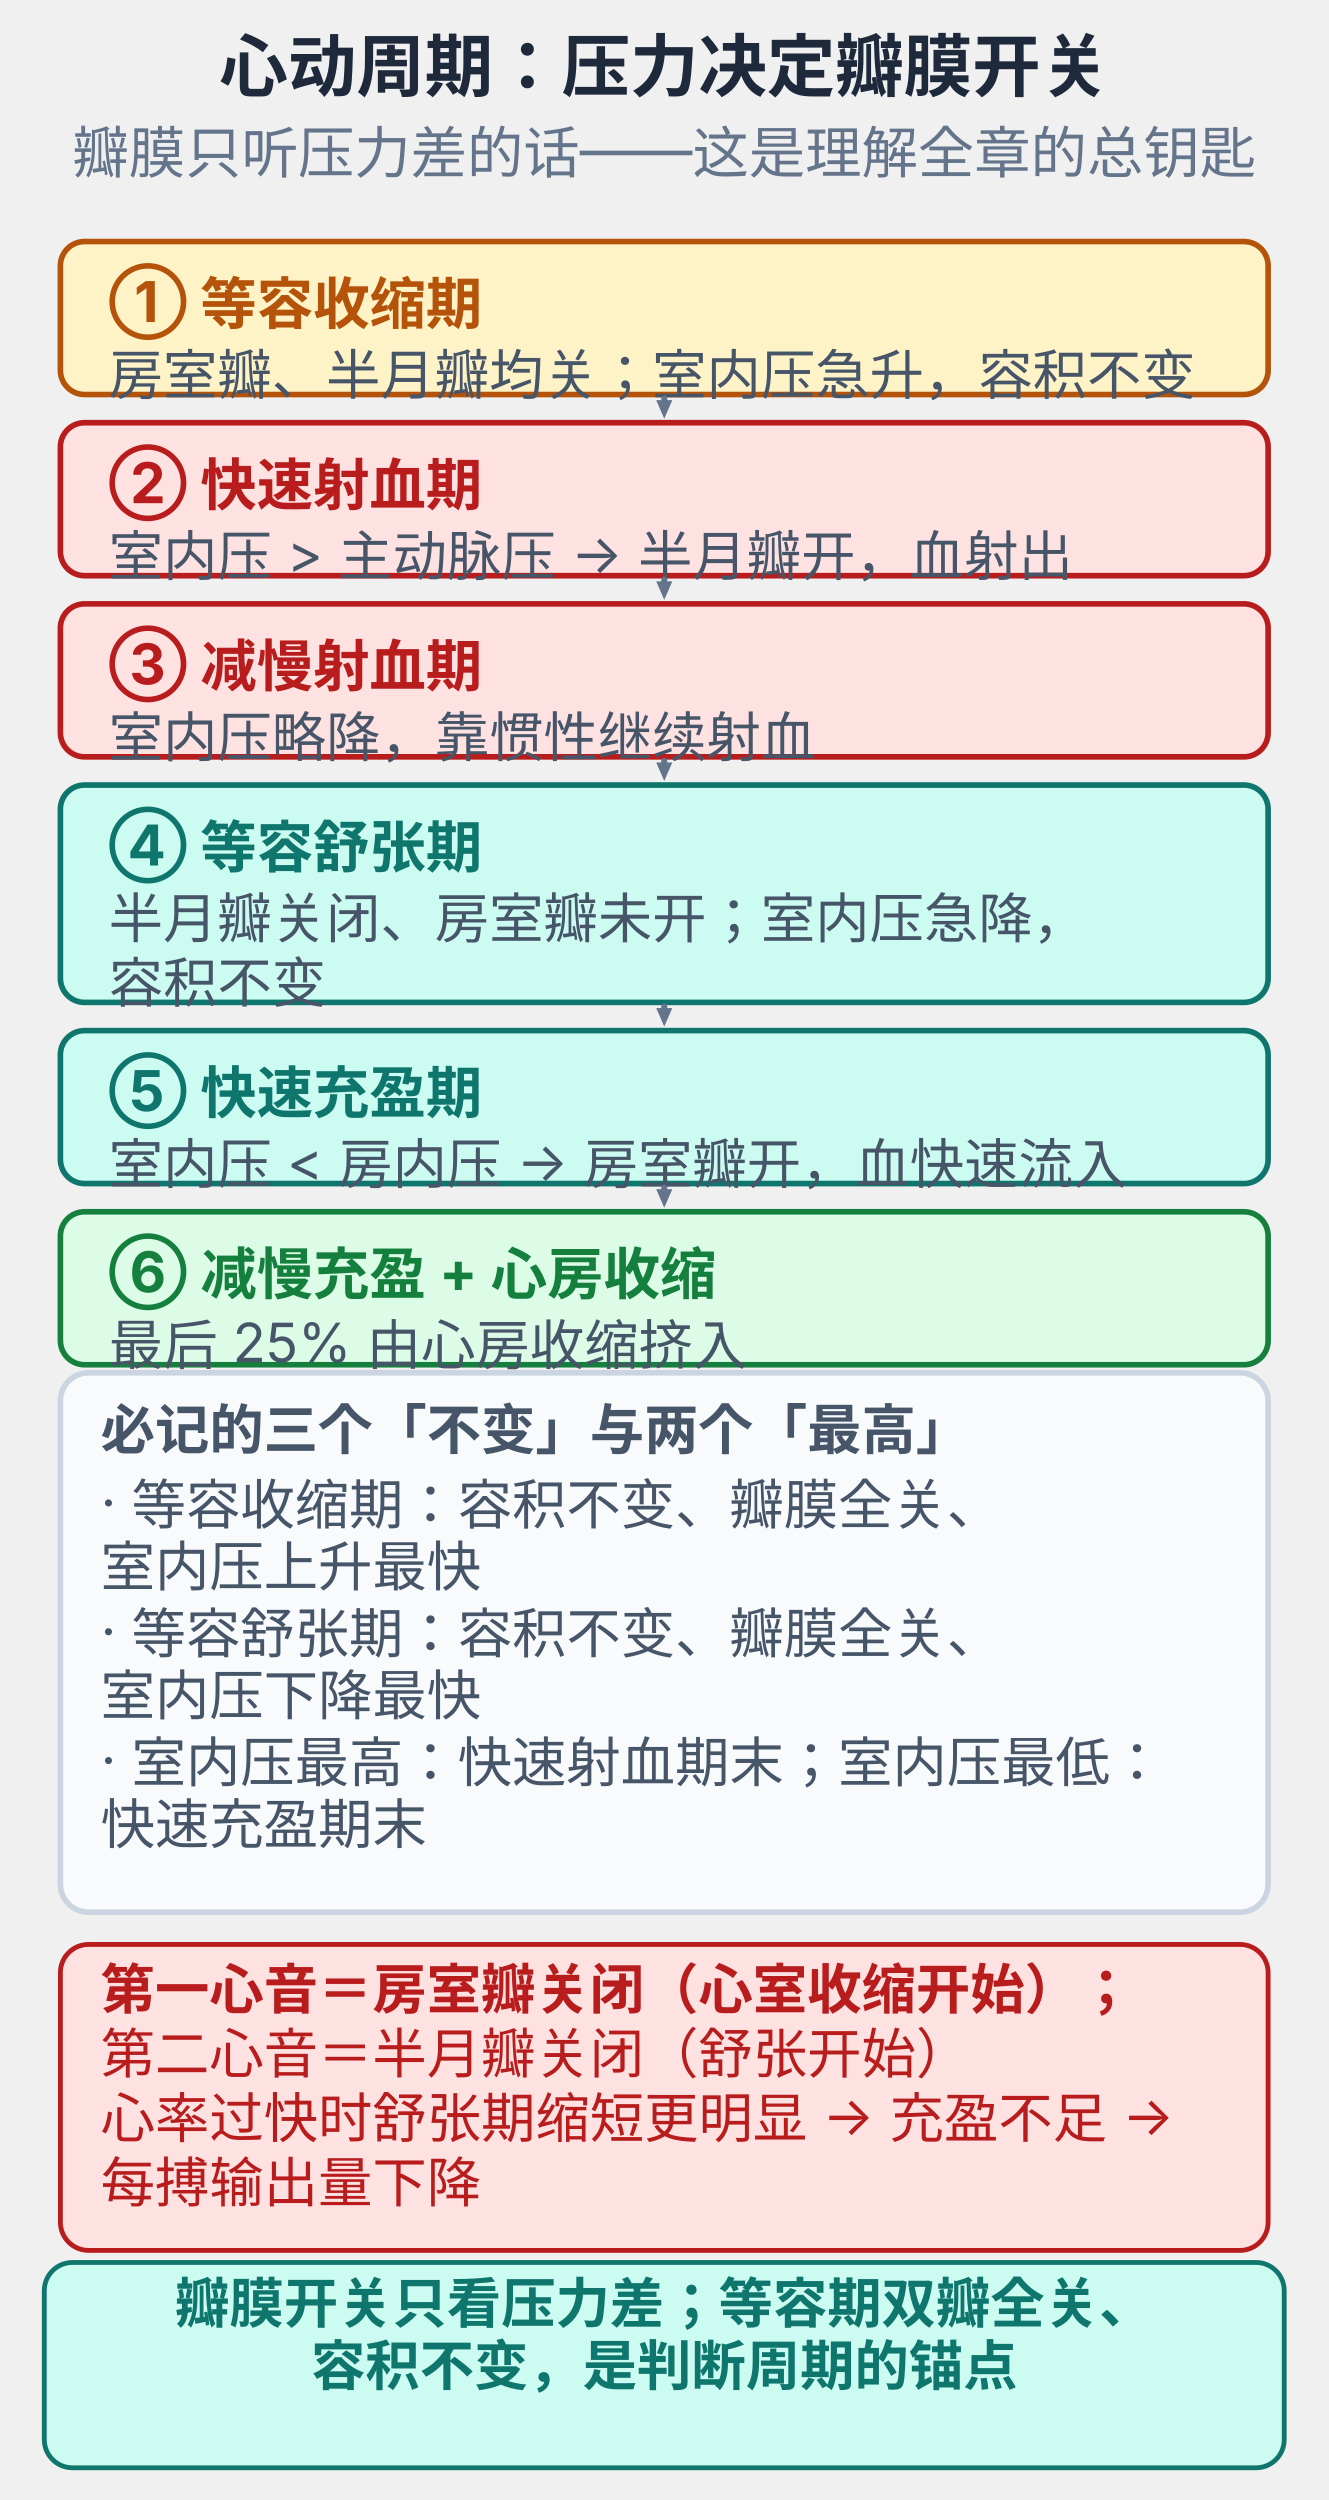
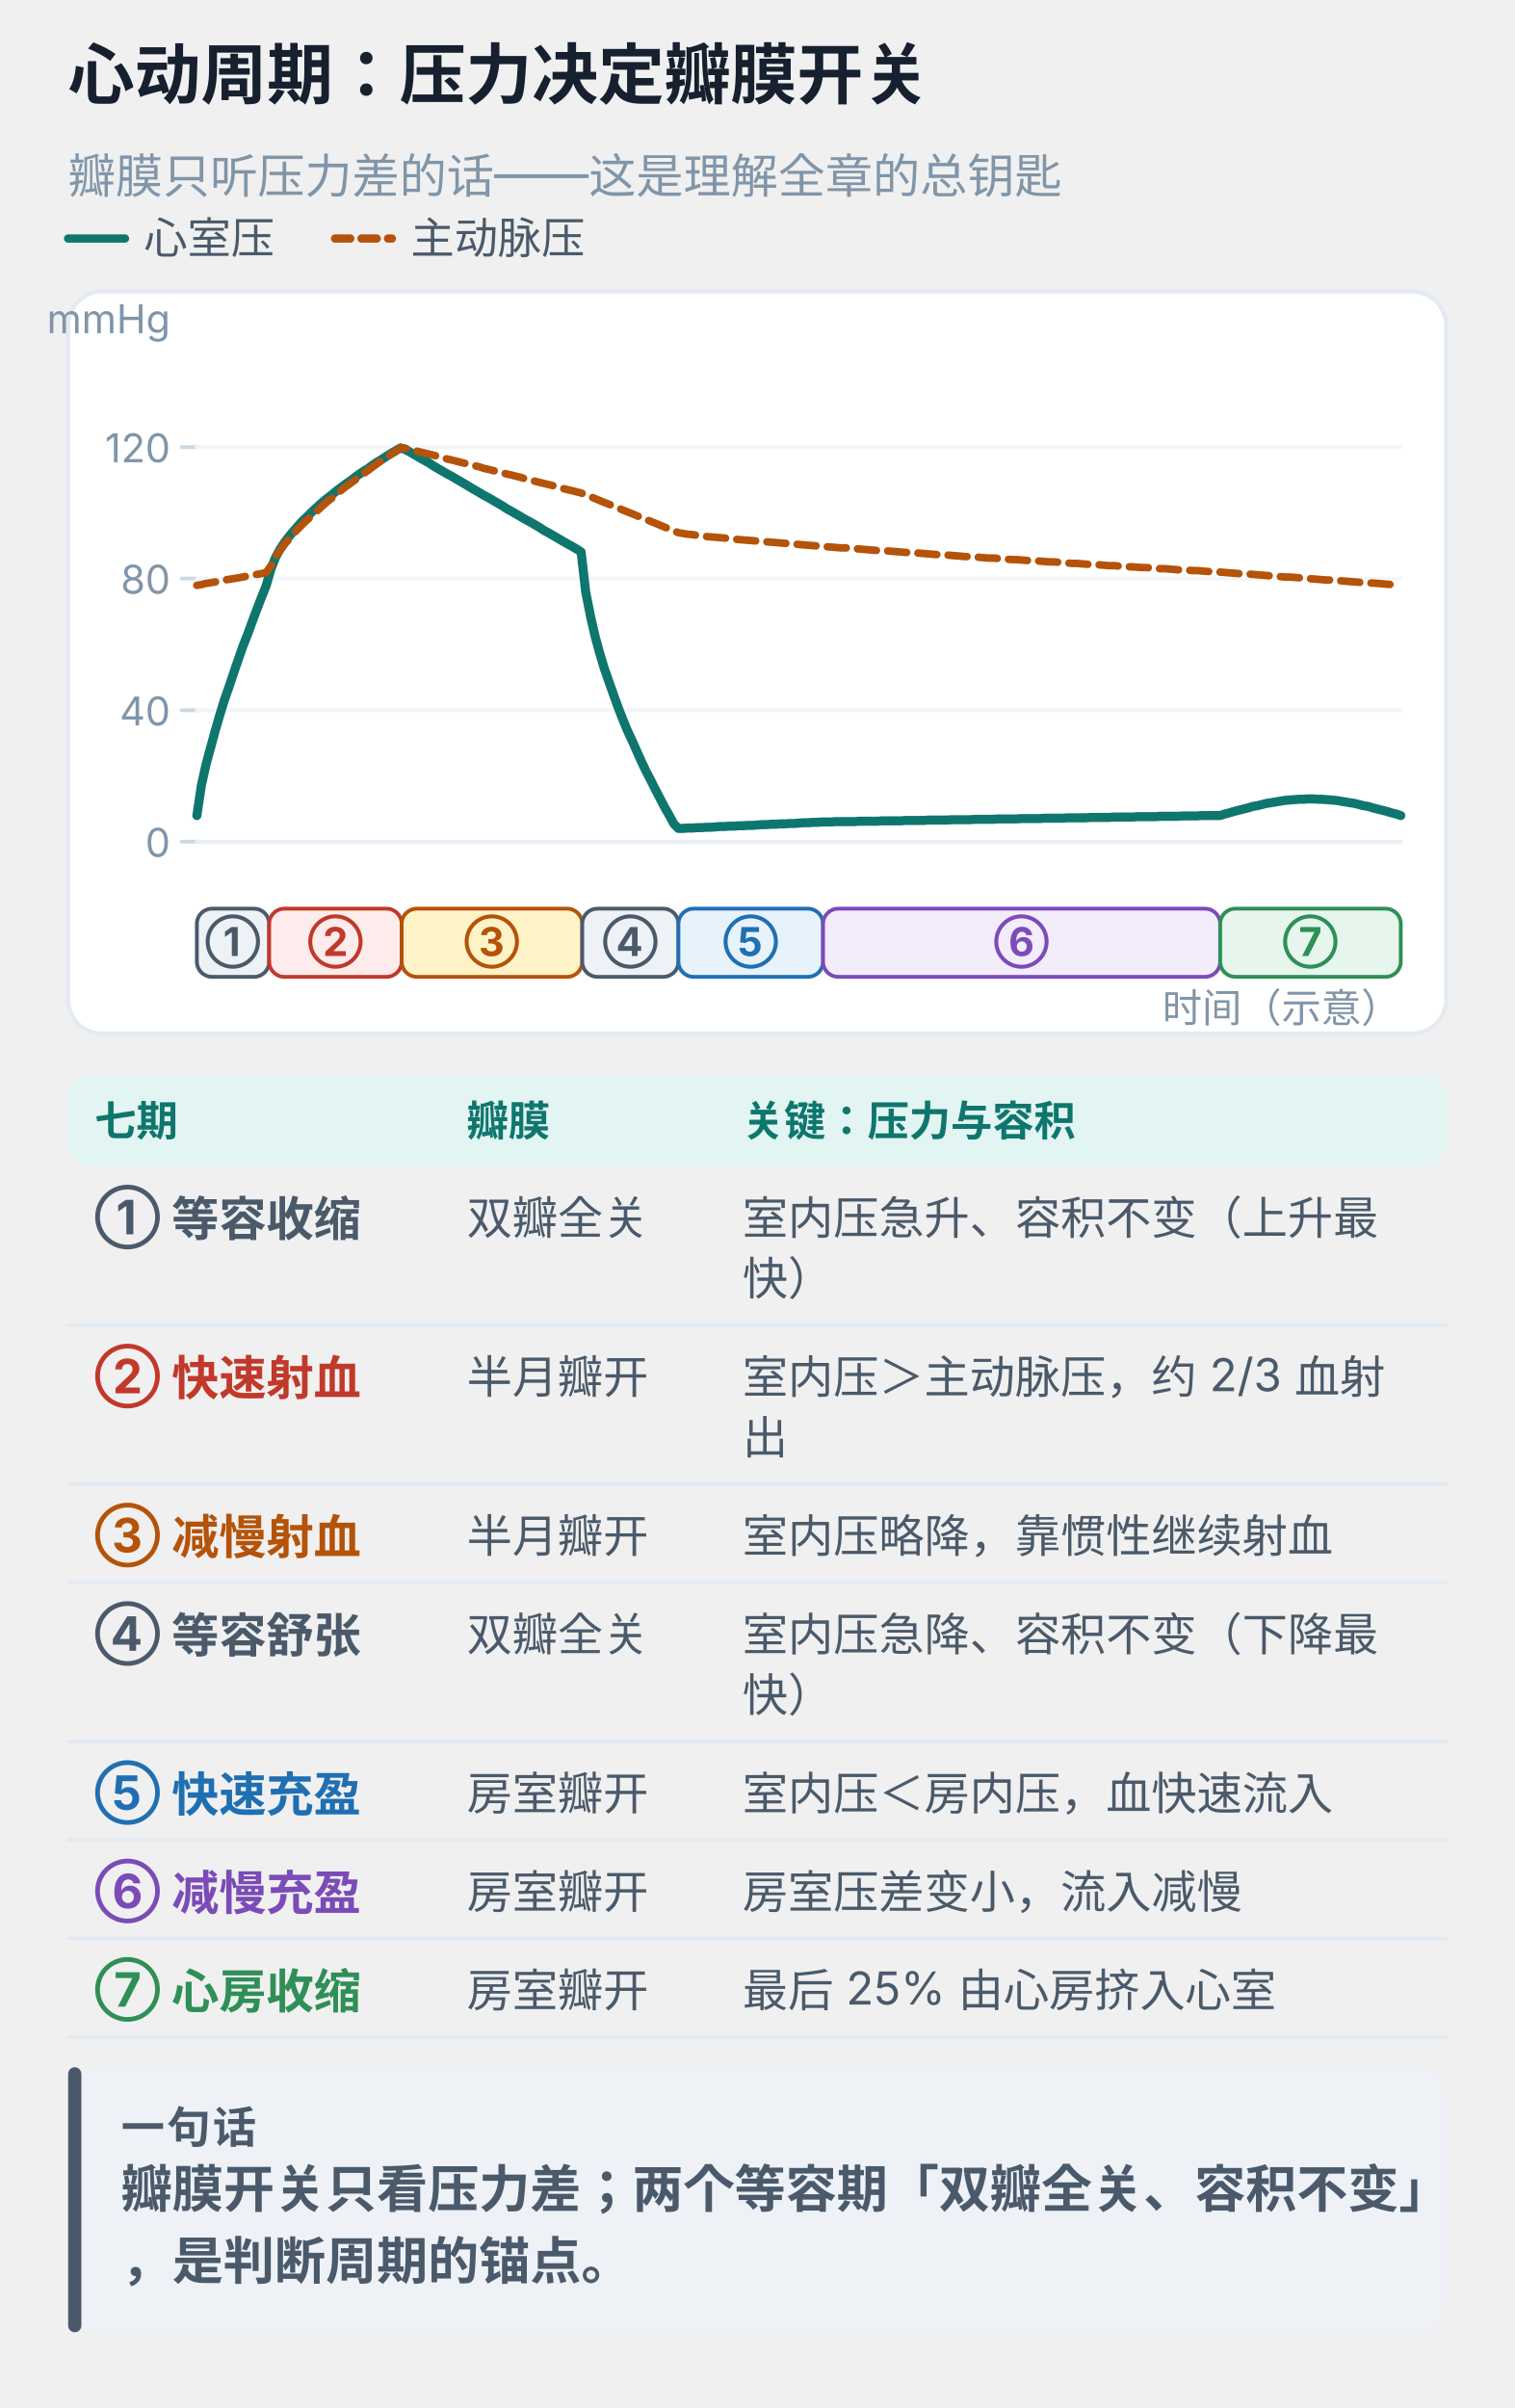
- <svg xmlns="http://www.w3.org/2000/svg" viewBox="0 0 330 621" width="100%" style="max-width:330px;display:block;margin:0 auto;background:#ffffff;border-radius:10px" role="img">
-   <text x="165.0" y="22.6" text-anchor="middle" font-size="17" font-weight="700" fill="#1e293b" font-family="-apple-system,'PingFang SC','Microsoft YaHei',sans-serif">心动周期：压力决定瓣膜开关</text>
-   <text x="165.0" y="43.0" text-anchor="middle" font-size="14" font-weight="400" fill="#64748b" font-family="-apple-system,'PingFang SC','Microsoft YaHei',sans-serif">瓣膜只听压力差的话——这是理解全章的总钥匙</text>
-   <rect x="15.0" y="60.0" width="300.0" height="38.0" rx="6" fill="#fef3c7" stroke="#b45309" stroke-width="1.4" />
-   <text x="27.0" y="80.0" text-anchor="start" font-size="14" font-weight="700" fill="#b45309" font-family="-apple-system,'PingFang SC','Microsoft YaHei',sans-serif">① 等容收缩期</text>
-   <text x="27.0" y="98.0" text-anchor="start" font-size="13.5" font-weight="400" fill="#475569" font-family="-apple-system,'PingFang SC','Microsoft YaHei',sans-serif">房室瓣、半月瓣均关；室内压急升，容积不变</text>
-   <line x1="165.0" y1="99.0" x2="165.0" y2="99.5" stroke="#64748b" stroke-width="1.5" stroke-linecap="round" />
-   <polygon points="165.0,104.0 163.0,99.4 167.0,99.4" fill="#64748b" />
-   <rect x="15.0" y="105.0" width="300.0" height="38.0" rx="6" fill="#fee2e2" stroke="#b91c1c" stroke-width="1.4" />
-   <text x="27.0" y="125.0" text-anchor="start" font-size="14" font-weight="700" fill="#b91c1c" font-family="-apple-system,'PingFang SC','Microsoft YaHei',sans-serif">② 快速射血期</text>
-   <text x="27.0" y="143.0" text-anchor="start" font-size="13.5" font-weight="400" fill="#475569" font-family="-apple-system,'PingFang SC','Microsoft YaHei',sans-serif">室内压 &gt; 主动脉压 → 半月瓣开，血射出</text>
-   <line x1="165.0" y1="144.0" x2="165.0" y2="144.5" stroke="#64748b" stroke-width="1.5" stroke-linecap="round" />
-   <polygon points="165.0,149.0 163.0,144.4 167.0,144.4" fill="#64748b" />
-   <rect x="15.0" y="150.0" width="300.0" height="38.0" rx="6" fill="#fee2e2" stroke="#b91c1c" stroke-width="1.4" />
-   <text x="27.0" y="170.0" text-anchor="start" font-size="14" font-weight="700" fill="#b91c1c" font-family="-apple-system,'PingFang SC','Microsoft YaHei',sans-serif">③ 减慢射血期</text>
-   <text x="27.0" y="188.0" text-anchor="start" font-size="13.5" font-weight="400" fill="#475569" font-family="-apple-system,'PingFang SC','Microsoft YaHei',sans-serif">室内压略降，靠惯性继续射血</text>
-   <line x1="165.0" y1="189.0" x2="165.0" y2="189.5" stroke="#64748b" stroke-width="1.5" stroke-linecap="round" />
-   <polygon points="165.0,194.0 163.0,189.4 167.0,189.4" fill="#64748b" />
-   <rect x="15.0" y="195.0" width="300.0" height="54.0" rx="6" fill="#ccfbf1" stroke="#0f766e" stroke-width="1.4" />
-   <text x="27.0" y="215.0" text-anchor="start" font-size="14" font-weight="700" fill="#0f766e" font-family="-apple-system,'PingFang SC','Microsoft YaHei',sans-serif">④ 等容舒张期</text>
-   <text x="27.0" y="233.0" text-anchor="start" font-size="13.5" font-weight="400" fill="#475569" font-family="-apple-system,'PingFang SC','Microsoft YaHei',sans-serif">半月瓣关闭、房室瓣未开；室内压急降，</text>
-   <text x="27.0" y="249.0" text-anchor="start" font-size="13.5" font-weight="400" fill="#475569" font-family="-apple-system,'PingFang SC','Microsoft YaHei',sans-serif">容积不变</text>
-   <line x1="165.0" y1="250.0" x2="165.0" y2="250.5" stroke="#64748b" stroke-width="1.5" stroke-linecap="round" />
-   <polygon points="165.0,255.0 163.0,250.4 167.0,250.4" fill="#64748b" />
-   <rect x="15.0" y="256.0" width="300.0" height="38.0" rx="6" fill="#ccfbf1" stroke="#0f766e" stroke-width="1.4" />
-   <text x="27.0" y="276.0" text-anchor="start" font-size="14" font-weight="700" fill="#0f766e" font-family="-apple-system,'PingFang SC','Microsoft YaHei',sans-serif">⑤ 快速充盈期</text>
-   <text x="27.0" y="294.0" text-anchor="start" font-size="13.5" font-weight="400" fill="#475569" font-family="-apple-system,'PingFang SC','Microsoft YaHei',sans-serif">室内压 &lt; 房内压 → 房室瓣开，血快速流入</text>
-   <line x1="165.0" y1="295.0" x2="165.0" y2="295.5" stroke="#64748b" stroke-width="1.5" stroke-linecap="round" />
-   <polygon points="165.0,300.0 163.0,295.4 167.0,295.4" fill="#64748b" />
-   <rect x="15.0" y="301.0" width="300.0" height="38.0" rx="6" fill="#dcfce7" stroke="#15803d" stroke-width="1.4" />
-   <text x="27.0" y="321.0" text-anchor="start" font-size="14" font-weight="700" fill="#15803d" font-family="-apple-system,'PingFang SC','Microsoft YaHei',sans-serif">⑥ 减慢充盈 + 心房收缩</text>
-   <text x="27.0" y="339.0" text-anchor="start" font-size="13.5" font-weight="400" fill="#475569" font-family="-apple-system,'PingFang SC','Microsoft YaHei',sans-serif">最后 25% 由心房收缩挤入</text>
-   <rect x="15.0" y="341.0" width="300.0" height="134.0" rx="7" fill="#f8fafc" stroke="#cbd5e1" stroke-width="1.4" />
-   <text x="25.0" y="360.0" text-anchor="start" font-size="13.5" font-weight="700" fill="#475569" font-family="-apple-system,'PingFang SC','Microsoft YaHei',sans-serif">必记的三个「不变」与两个「最高」</text>
-   <text x="25.0" y="378.0" text-anchor="start" font-size="13.5" font-weight="400" fill="#475569" font-family="-apple-system,'PingFang SC','Microsoft YaHei',sans-serif">· 等容收缩期：容积不变、瓣膜全关、</text>
-   <text x="25.0" y="394.0" text-anchor="start" font-size="13.5" font-weight="400" fill="#475569" font-family="-apple-system,'PingFang SC','Microsoft YaHei',sans-serif">室内压上升最快</text>
-   <text x="25.0" y="410.0" text-anchor="start" font-size="13.5" font-weight="400" fill="#475569" font-family="-apple-system,'PingFang SC','Microsoft YaHei',sans-serif">· 等容舒张期：容积不变、瓣膜全关、</text>
-   <text x="25.0" y="426.0" text-anchor="start" font-size="13.5" font-weight="400" fill="#475569" font-family="-apple-system,'PingFang SC','Microsoft YaHei',sans-serif">室内压下降最快</text>
-   <text x="25.0" y="442.0" text-anchor="start" font-size="13.5" font-weight="400" fill="#475569" font-family="-apple-system,'PingFang SC','Microsoft YaHei',sans-serif">· 室内压最高：快速射血期末；室内压最低：</text>
-   <text x="25.0" y="458.0" text-anchor="start" font-size="13.5" font-weight="400" fill="#475569" font-family="-apple-system,'PingFang SC','Microsoft YaHei',sans-serif">快速充盈期末</text>
-   <rect x="15.0" y="483.0" width="300.0" height="76.0" rx="7" fill="#fee2e2" stroke="#b91c1c" stroke-width="1.2" />
-   <text x="25.0" y="499.0" text-anchor="start" font-size="13.5" font-weight="700" fill="#b91c1c" font-family="-apple-system,'PingFang SC','Microsoft YaHei',sans-serif">第一心音＝房室瓣关闭（心室收缩开始）；</text>
-   <text x="25.0" y="515.0" text-anchor="start" font-size="13.5" font-weight="400" fill="#b91c1c" font-family="-apple-system,'PingFang SC','Microsoft YaHei',sans-serif">第二心音＝半月瓣关闭（舒张开始）</text>
-   <text x="25.0" y="531.0" text-anchor="start" font-size="13.5" font-weight="400" fill="#b91c1c" font-family="-apple-system,'PingFang SC','Microsoft YaHei',sans-serif">心率过快时舒张期缩短更明显 → 充盈不足 → </text>
-   <text x="25.0" y="547.0" text-anchor="start" font-size="13.5" font-weight="400" fill="#b91c1c" font-family="-apple-system,'PingFang SC','Microsoft YaHei',sans-serif">每搏输出量下降</text>
-   <rect x="11.0" y="562.0" width="308.0" height="51.0" rx="7" fill="#ccfbf1" stroke="#0f766e" stroke-width="1.2" />
-   <text x="165.0" y="577.0" text-anchor="middle" font-size="13.5" font-weight="700" fill="#0f766e" font-family="-apple-system,'PingFang SC','Microsoft YaHei',sans-serif">瓣膜开关只看压力差；等容期双瓣全关、</text>
-   <text x="165.0" y="592.5" text-anchor="middle" font-size="13.5" font-weight="700" fill="#0f766e" font-family="-apple-system,'PingFang SC','Microsoft YaHei',sans-serif">容积不变，是判断周期的锚点</text>
+ <svg xmlns="http://www.w3.org/2000/svg" viewBox="0 0 400 636" width="100%" style="max-width:400px;display:block;margin:0 auto;background:#ffffff;border-radius:12px" role="img" aria-label="心动周期：压力决定瓣膜开关">
+   <text x="18.0" y="26.0" font-size="17.5" font-weight="700" fill="#16202e" font-family="-apple-system,BlinkMacSystemFont,'PingFang SC','Microsoft YaHei',sans-serif">心动周期：压力决定瓣膜开关</text>
+   <text x="18.0" y="51.0" font-size="12.5" font-weight="400" fill="#8095a8" font-family="-apple-system,BlinkMacSystemFont,'PingFang SC','Microsoft YaHei',sans-serif">瓣膜只听压力差的话——这是理解全章的总钥匙</text>
+   <line x1="18.0" y1="63.0" x2="33.0" y2="63.0" stroke="#0f766e" stroke-width="2.2" stroke-linecap="round" />
+   <text x="38.0" y="67.0" font-size="11.5" font-weight="400" fill="#4a5a6b" font-family="-apple-system,BlinkMacSystemFont,'PingFang SC','Microsoft YaHei',sans-serif">心室压</text>
+   <line x1="88.5" y1="63.0" x2="103.5" y2="63.0" stroke="#b45309" stroke-width="2.2" stroke-dasharray="4 3" stroke-linecap="round" />
+   <text x="108.5" y="67.0" font-size="11.5" font-weight="400" fill="#4a5a6b" font-family="-apple-system,BlinkMacSystemFont,'PingFang SC','Microsoft YaHei',sans-serif">主动脉压</text>
+   <rect x="18.0" y="77.0" width="364.0" height="196.0" rx="9" fill="#ffffff" stroke="#e3eaf2" stroke-width="1.1" />
+   <line x1="48.0" y1="118.1" x2="52.0" y2="118.1" stroke="#cbd8e4" stroke-width="1" stroke-linecap="round" />
+   <text x="45.0" y="122.1" text-anchor="end" font-size="10.5" font-weight="400" fill="#8095a8" font-family="-apple-system,BlinkMacSystemFont,'PingFang SC','Microsoft YaHei',sans-serif">120</text>
+   <line x1="52.0" y1="118.1" x2="370.0" y2="118.1" stroke="#f1f6fa" stroke-width="1" stroke-linecap="round" />
+   <line x1="48.0" y1="152.8" x2="52.0" y2="152.8" stroke="#cbd8e4" stroke-width="1" stroke-linecap="round" />
+   <text x="45.0" y="156.8" text-anchor="end" font-size="10.5" font-weight="400" fill="#8095a8" font-family="-apple-system,BlinkMacSystemFont,'PingFang SC','Microsoft YaHei',sans-serif">80</text>
+   <line x1="52.0" y1="152.8" x2="370.0" y2="152.8" stroke="#f1f6fa" stroke-width="1" stroke-linecap="round" />
+   <line x1="48.0" y1="187.6" x2="52.0" y2="187.6" stroke="#cbd8e4" stroke-width="1" stroke-linecap="round" />
+   <text x="45.0" y="191.6" text-anchor="end" font-size="10.5" font-weight="400" fill="#8095a8" font-family="-apple-system,BlinkMacSystemFont,'PingFang SC','Microsoft YaHei',sans-serif">40</text>
+   <line x1="52.0" y1="187.6" x2="370.0" y2="187.6" stroke="#f1f6fa" stroke-width="1" stroke-linecap="round" />
+   <line x1="48.0" y1="222.3" x2="52.0" y2="222.3" stroke="#cbd8e4" stroke-width="1" stroke-linecap="round" />
+   <text x="45.0" y="226.3" text-anchor="end" font-size="10.5" font-weight="400" fill="#8095a8" font-family="-apple-system,BlinkMacSystemFont,'PingFang SC','Microsoft YaHei',sans-serif">0</text>
+   <line x1="52.0" y1="222.3" x2="370.0" y2="222.3" stroke="#f1f6fa" stroke-width="1" stroke-linecap="round" />
+   <text x="45.0" y="88.0" text-anchor="end" font-size="10.5" font-weight="400" fill="#8095a8" font-family="-apple-system,BlinkMacSystemFont,'PingFang SC','Microsoft YaHei',sans-serif">mmHg</text>
+   <text x="370.0" y="270.0" text-anchor="end" font-size="10.5" font-weight="400" fill="#8095a8" font-family="-apple-system,BlinkMacSystemFont,'PingFang SC','Microsoft YaHei',sans-serif">时间（示意）</text>
+   <line x1="52.0" y1="222.3" x2="370.0" y2="222.3" stroke="#e8eef5" stroke-width="1" stroke-linecap="round" />
+   <polyline points="52.0,215.4 53.2,207.4 54.4,202.0 55.7,197.2 56.9,192.8 58.1,188.7 59.3,184.8 60.6,181.1 61.8,177.5 63.0,174.0 64.2,170.6 65.5,167.3 66.7,164.0 67.9,160.8 69.1,157.7 70.3,154.7 71.6,150.2 72.8,147.2 74.0,145.0 75.2,143.2 76.5,141.5 77.7,140.1 78.9,138.7 80.1,137.4 81.4,136.2 82.6,135.0 83.8,133.9 85.0,132.8 86.2,131.8 87.5,130.8 88.7,129.8 89.9,128.9 91.1,128.0 92.4,127.1 93.6,126.2 94.8,125.3 96.0,124.5 97.3,123.7 98.5,122.8 99.7,122.0 100.9,121.3 102.1,120.5 103.4,119.7 104.6,119.0 105.8,118.3 107.0,118.7 108.3,119.4 109.5,120.1 110.7,120.8 111.9,121.5 113.2,122.2 114.4,123.0 115.6,123.7 116.8,124.4 118.0,125.1 119.3,125.8 120.5,126.5 121.7,127.2 122.9,127.9 124.2,128.7 125.4,129.4 126.6,130.1 127.8,130.8 129.1,131.5 130.3,132.2 131.5,132.9 132.7,133.6 133.9,134.4 135.2,135.1 136.4,135.8 137.6,136.5 138.8,137.2 140.1,137.9 141.3,138.6 142.5,139.3 143.7,140.1 145.0,140.8 146.2,141.5 147.4,142.2 148.6,142.9 149.8,143.6 151.1,144.3 152.3,145.0 153.5,145.8 154.7,156.3 156.0,162.9 157.2,168.1 158.4,172.5 159.6,176.5 160.9,180.2 162.1,183.6 163.3,186.9 164.5,190.0 165.7,192.9 167.0,195.7 168.2,198.4 169.4,201.1 170.6,203.6 171.9,206.1 173.1,208.5 174.3,210.8 175.5,213.1 176.8,215.4 178.0,217.6 179.2,218.8 180.4,218.8 181.6,218.7 182.9,218.7 184.1,218.6 185.3,218.6 186.5,218.5 187.8,218.5 189.0,218.4 190.2,218.3 191.4,218.3 192.7,218.2 193.9,218.2 195.1,218.1 196.3,218.1 197.5,218.0 198.8,218.0 200.0,217.9 201.2,217.8 202.4,217.8 203.7,217.7 204.9,217.7 206.1,217.6 207.3,217.6 208.6,217.5 209.8,217.5 211.0,217.4 212.2,217.3 213.4,217.3 214.7,217.2 215.9,217.2 217.1,217.1 218.3,217.1 219.6,217.1 220.8,217.0 222.0,217.0 223.2,217.0 224.5,217.0 225.7,217.0 226.9,216.9 228.1,216.9 229.3,216.9 230.6,216.9 231.8,216.9 233.0,216.8 234.2,216.8 235.5,216.8 236.7,216.8 237.9,216.8 239.1,216.7 240.4,216.7 241.6,216.7 242.8,216.7 244.0,216.7 245.2,216.6 246.5,216.6 247.7,216.6 248.9,216.6 250.1,216.6 251.4,216.5 252.6,216.5 253.8,216.5 255.0,216.5 256.3,216.5 257.5,216.4 258.7,216.4 259.9,216.4 261.1,216.4 262.4,216.4 263.6,216.3 264.8,216.3 266.0,216.3 267.3,216.3 268.5,216.3 269.7,216.2 270.9,216.2 272.2,216.2 273.4,216.2 274.6,216.2 275.8,216.1 277.0,216.1 278.3,216.1 279.5,216.1 280.7,216.1 281.9,216.0 283.2,216.0 284.4,216.0 285.6,216.0 286.8,216.0 288.1,215.9 289.3,215.9 290.5,215.9 291.7,215.9 292.9,215.9 294.2,215.8 295.4,215.8 296.6,215.8 297.8,215.8 299.1,215.8 300.3,215.7 301.5,215.7 302.7,215.7 304.0,215.7 305.2,215.7 306.4,215.6 307.6,215.6 308.8,215.6 310.1,215.6 311.3,215.6 312.5,215.5 313.7,215.5 315.0,215.5 316.2,215.5 317.4,215.4 318.6,215.4 319.9,215.4 321.1,215.4 322.3,215.4 323.5,215.0 324.7,214.7 326.0,214.3 327.2,214.0 328.4,213.7 329.6,213.4 330.9,213.0 332.1,212.8 333.3,212.5 334.5,212.2 335.8,212.0 337.0,211.8 338.2,211.6 339.4,211.4 340.6,211.3 341.9,211.2 343.1,211.1 344.3,211.1 345.5,211.0 346.8,211.0 348.0,211.1 349.2,211.1 350.4,211.2 351.7,211.3 352.9,211.4 354.1,211.6 355.3,211.8 356.5,212.0 357.8,212.2 359.0,212.5 360.2,212.8 361.4,213.0 362.7,213.4 363.9,213.7 365.1,214.0 366.3,214.3 367.6,214.7 368.8,215.0 370.0,215.4" fill="none" stroke="#0f766e" stroke-width="2.4" stroke-linejoin="round" stroke-linecap="round" />
+   <polyline points="52.0,154.6 53.2,154.4 54.4,154.1 55.7,153.9 56.9,153.7 58.1,153.5 59.3,153.2 60.6,153.0 61.8,152.8 63.0,152.6 64.2,152.4 65.5,152.1 66.7,151.9 67.9,151.7 69.1,151.5 70.3,151.2 71.6,149.4 72.8,147.1 74.0,145.3 75.2,143.7 76.5,142.2 77.7,140.8 78.9,139.5 80.1,138.3 81.4,137.1 82.6,136.0 83.8,134.9 85.0,133.8 86.2,132.7 87.5,131.7 88.7,130.7 89.9,129.7 91.1,128.7 92.4,127.8 93.6,126.9 94.8,126.0 96.0,125.1 97.3,124.2 98.5,123.3 99.7,122.4 100.9,121.6 102.1,120.7 103.4,119.9 104.6,119.1 105.8,118.3 107.0,118.4 108.3,118.7 109.5,119.0 110.7,119.3 111.9,119.6 113.2,119.9 114.4,120.2 115.6,120.5 116.8,120.8 118.0,121.2 119.3,121.5 120.5,121.8 121.7,122.1 122.9,122.4 124.2,122.7 125.4,123.0 126.6,123.3 127.8,123.7 129.1,124.0 130.3,124.3 131.5,124.6 132.7,124.9 133.9,125.2 135.2,125.5 136.4,125.8 137.6,126.1 138.8,126.5 140.1,126.8 141.3,127.1 142.5,127.4 143.7,127.7 145.0,128.0 146.2,128.3 147.4,128.6 148.6,129.0 149.8,129.3 151.1,129.6 152.3,129.9 153.5,130.2 154.7,130.7 156.0,131.2 157.2,131.7 158.4,132.2 159.6,132.7 160.9,133.2 162.1,133.7 163.3,134.2 164.5,134.7 165.7,135.2 167.0,135.7 168.2,136.2 169.4,136.7 170.6,137.2 171.9,137.7 173.1,138.2 174.3,138.7 175.5,139.2 176.8,139.7 178.0,140.2 179.2,140.7 180.4,140.9 181.6,141.1 182.9,141.2 184.1,141.4 185.3,141.5 186.5,141.7 187.8,141.8 189.0,141.9 190.2,142.0 191.4,142.1 192.7,142.3 193.9,142.4 195.1,142.5 196.3,142.6 197.5,142.7 198.8,142.8 200.0,142.9 201.2,143.0 202.4,143.1 203.7,143.2 204.9,143.3 206.1,143.4 207.3,143.5 208.6,143.6 209.8,143.7 211.0,143.8 212.2,143.9 213.4,144.0 214.7,144.1 215.9,144.2 217.1,144.3 218.3,144.4 219.6,144.5 220.8,144.6 222.0,144.7 223.2,144.7 224.5,144.8 225.7,144.9 226.9,145.0 228.1,145.1 229.3,145.2 230.6,145.3 231.8,145.4 233.0,145.4 234.2,145.5 235.5,145.6 236.7,145.7 237.9,145.8 239.1,145.9 240.4,146.0 241.6,146.0 242.8,146.1 244.0,146.2 245.2,146.3 246.5,146.4 247.7,146.5 248.9,146.5 250.1,146.6 251.4,146.7 252.6,146.8 253.8,146.9 255.0,147.0 256.3,147.0 257.5,147.1 258.7,147.2 259.9,147.3 261.1,147.4 262.4,147.4 263.6,147.5 264.8,147.6 266.0,147.7 267.3,147.8 268.5,147.8 269.7,147.9 270.9,148.0 272.2,148.1 273.4,148.1 274.6,148.2 275.8,148.3 277.0,148.4 278.3,148.4 279.5,148.5 280.7,148.6 281.9,148.7 283.2,148.8 284.4,148.8 285.6,148.9 286.8,149.0 288.1,149.1 289.3,149.1 290.5,149.2 291.7,149.3 292.9,149.4 294.2,149.4 295.4,149.5 296.6,149.6 297.8,149.7 299.1,149.7 300.3,149.8 301.5,149.9 302.7,149.9 304.0,150.0 305.2,150.1 306.4,150.2 307.6,150.2 308.8,150.3 310.1,150.4 311.3,150.5 312.5,150.5 313.7,150.6 315.0,150.7 316.2,150.7 317.4,150.8 318.6,150.9 319.9,151.0 321.1,151.0 322.3,151.1 323.5,151.2 324.7,151.3 326.0,151.4 327.2,151.5 328.4,151.6 329.6,151.6 330.9,151.7 332.1,151.8 333.3,151.9 334.5,152.0 335.8,152.1 337.0,152.2 338.2,152.3 339.4,152.4 340.6,152.4 341.9,152.5 343.1,152.6 344.3,152.7 345.5,152.8 346.8,152.9 348.0,153.0 349.2,153.1 350.4,153.2 351.7,153.2 352.9,153.3 354.1,153.4 355.3,153.5 356.5,153.6 357.8,153.7 359.0,153.8 360.2,153.9 361.4,154.0 362.7,154.0 363.9,154.1 365.1,154.2 366.3,154.3 367.6,154.4 368.8,154.5 370.0,154.6" fill="none" stroke="#b45309" stroke-width="2.0" stroke-linejoin="round" stroke-linecap="round" stroke-dasharray="5 3" />
+   <rect x="52.0" y="240.0" width="19.1" height="18.0" rx="4" fill="#eef2f7" stroke="#4a5a6b" stroke-width="1" />
+   <text x="61.5" y="252.5" text-anchor="middle" font-size="10.5" font-weight="700" fill="#4a5a6b" font-family="-apple-system,BlinkMacSystemFont,'PingFang SC','Microsoft YaHei',sans-serif">①</text>
+   <rect x="71.1" y="240.0" width="35.0" height="18.0" rx="4" fill="#fdeceb" stroke="#c0392b" stroke-width="1" />
+   <text x="88.6" y="252.5" text-anchor="middle" font-size="10.5" font-weight="700" fill="#c0392b" font-family="-apple-system,BlinkMacSystemFont,'PingFang SC','Microsoft YaHei',sans-serif">②</text>
+   <rect x="106.1" y="240.0" width="47.7" height="18.0" rx="4" fill="#fef3c7" stroke="#b45309" stroke-width="1" />
+   <text x="129.9" y="252.5" text-anchor="middle" font-size="10.5" font-weight="700" fill="#b45309" font-family="-apple-system,BlinkMacSystemFont,'PingFang SC','Microsoft YaHei',sans-serif">③</text>
+   <rect x="153.8" y="240.0" width="25.4" height="18.0" rx="4" fill="#eef2f7" stroke="#4a5a6b" stroke-width="1" />
+   <text x="166.5" y="252.5" text-anchor="middle" font-size="10.5" font-weight="700" fill="#4a5a6b" font-family="-apple-system,BlinkMacSystemFont,'PingFang SC','Microsoft YaHei',sans-serif">④</text>
+   <rect x="179.2" y="240.0" width="38.2" height="18.0" rx="4" fill="#e8f2fb" stroke="#1f6fb2" stroke-width="1" />
+   <text x="198.3" y="252.5" text-anchor="middle" font-size="10.5" font-weight="700" fill="#1f6fb2" font-family="-apple-system,BlinkMacSystemFont,'PingFang SC','Microsoft YaHei',sans-serif">⑤</text>
+   <rect x="217.4" y="240.0" width="104.9" height="18.0" rx="4" fill="#f2ecfb" stroke="#7b4bb7" stroke-width="1" />
+   <text x="269.8" y="252.5" text-anchor="middle" font-size="10.5" font-weight="700" fill="#7b4bb7" font-family="-apple-system,BlinkMacSystemFont,'PingFang SC','Microsoft YaHei',sans-serif">⑥</text>
+   <rect x="322.3" y="240.0" width="47.7" height="18.0" rx="4" fill="#e6f6ec" stroke="#2f8f57" stroke-width="1" />
+   <text x="346.1" y="252.5" text-anchor="middle" font-size="10.5" font-weight="700" fill="#2f8f57" font-family="-apple-system,BlinkMacSystemFont,'PingFang SC','Microsoft YaHei',sans-serif">⑦</text>
+   <rect x="18.0" y="284.0" width="364.0" height="24.0" rx="6" fill="#e2f5f2" />
+   <text x="25.0" y="300.0" font-size="11" font-weight="700" fill="#0f766e" font-family="-apple-system,BlinkMacSystemFont,'PingFang SC','Microsoft YaHei',sans-serif">七期</text>
+   <text x="123.3" y="300.0" font-size="11" font-weight="700" fill="#0f766e" font-family="-apple-system,BlinkMacSystemFont,'PingFang SC','Microsoft YaHei',sans-serif">瓣膜</text>
+   <text x="196.1" y="300.0" font-size="11" font-weight="700" fill="#0f766e" font-family="-apple-system,BlinkMacSystemFont,'PingFang SC','Microsoft YaHei',sans-serif">关键：压力与容积</text>
+   <line x1="18.0" y1="350.0" x2="382.0" y2="350.0" stroke="#e3eaf2" stroke-width="1" stroke-linecap="round" />
+   <text x="25.0" y="326.0" font-size="12.5" font-weight="700" fill="#4a5a6b" font-family="-apple-system,BlinkMacSystemFont,'PingFang SC','Microsoft YaHei',sans-serif">① 等容收缩</text>
+   <text x="123.3" y="326.0" font-size="12" font-weight="400" fill="#4a5a6b" font-family="-apple-system,BlinkMacSystemFont,'PingFang SC','Microsoft YaHei',sans-serif">双瓣全关</text>
+   <text x="196.1" y="326.0" font-size="12" font-weight="400" fill="#4a5a6b" font-family="-apple-system,BlinkMacSystemFont,'PingFang SC','Microsoft YaHei',sans-serif">室内压急升、容积不变（上升最</text>
+   <text x="196.1" y="342.0" font-size="12" font-weight="400" fill="#4a5a6b" font-family="-apple-system,BlinkMacSystemFont,'PingFang SC','Microsoft YaHei',sans-serif">快）</text>
+   <line x1="18.0" y1="392.0" x2="382.0" y2="392.0" stroke="#e3eaf2" stroke-width="1" stroke-linecap="round" />
+   <text x="25.0" y="368.0" font-size="12.5" font-weight="700" fill="#c0392b" font-family="-apple-system,BlinkMacSystemFont,'PingFang SC','Microsoft YaHei',sans-serif">② 快速射血</text>
+   <text x="123.3" y="368.0" font-size="12" font-weight="400" fill="#4a5a6b" font-family="-apple-system,BlinkMacSystemFont,'PingFang SC','Microsoft YaHei',sans-serif">半月瓣开</text>
+   <text x="196.1" y="368.0" font-size="12" font-weight="400" fill="#4a5a6b" font-family="-apple-system,BlinkMacSystemFont,'PingFang SC','Microsoft YaHei',sans-serif">室内压＞主动脉压，约 2/3 血射</text>
+   <text x="196.1" y="384.0" font-size="12" font-weight="400" fill="#4a5a6b" font-family="-apple-system,BlinkMacSystemFont,'PingFang SC','Microsoft YaHei',sans-serif">出</text>
+   <line x1="18.0" y1="418.0" x2="382.0" y2="418.0" stroke="#e3eaf2" stroke-width="1" stroke-linecap="round" />
+   <text x="25.0" y="410.0" font-size="12.5" font-weight="700" fill="#b45309" font-family="-apple-system,BlinkMacSystemFont,'PingFang SC','Microsoft YaHei',sans-serif">③ 减慢射血</text>
+   <text x="123.3" y="410.0" font-size="12" font-weight="400" fill="#4a5a6b" font-family="-apple-system,BlinkMacSystemFont,'PingFang SC','Microsoft YaHei',sans-serif">半月瓣开</text>
+   <text x="196.1" y="410.0" font-size="12" font-weight="400" fill="#4a5a6b" font-family="-apple-system,BlinkMacSystemFont,'PingFang SC','Microsoft YaHei',sans-serif">室内压略降，靠惯性继续射血</text>
+   <line x1="18.0" y1="460.0" x2="382.0" y2="460.0" stroke="#e3eaf2" stroke-width="1" stroke-linecap="round" />
+   <text x="25.0" y="436.0" font-size="12.5" font-weight="700" fill="#4a5a6b" font-family="-apple-system,BlinkMacSystemFont,'PingFang SC','Microsoft YaHei',sans-serif">④ 等容舒张</text>
+   <text x="123.3" y="436.0" font-size="12" font-weight="400" fill="#4a5a6b" font-family="-apple-system,BlinkMacSystemFont,'PingFang SC','Microsoft YaHei',sans-serif">双瓣全关</text>
+   <text x="196.1" y="436.0" font-size="12" font-weight="400" fill="#4a5a6b" font-family="-apple-system,BlinkMacSystemFont,'PingFang SC','Microsoft YaHei',sans-serif">室内压急降、容积不变（下降最</text>
+   <text x="196.1" y="452.0" font-size="12" font-weight="400" fill="#4a5a6b" font-family="-apple-system,BlinkMacSystemFont,'PingFang SC','Microsoft YaHei',sans-serif">快）</text>
+   <line x1="18.0" y1="486.0" x2="382.0" y2="486.0" stroke="#e3eaf2" stroke-width="1" stroke-linecap="round" />
+   <text x="25.0" y="478.0" font-size="12.5" font-weight="700" fill="#1f6fb2" font-family="-apple-system,BlinkMacSystemFont,'PingFang SC','Microsoft YaHei',sans-serif">⑤ 快速充盈</text>
+   <text x="123.3" y="478.0" font-size="12" font-weight="400" fill="#4a5a6b" font-family="-apple-system,BlinkMacSystemFont,'PingFang SC','Microsoft YaHei',sans-serif">房室瓣开</text>
+   <text x="196.1" y="478.0" font-size="12" font-weight="400" fill="#4a5a6b" font-family="-apple-system,BlinkMacSystemFont,'PingFang SC','Microsoft YaHei',sans-serif">室内压＜房内压，血快速流入</text>
+   <line x1="18.0" y1="512.0" x2="382.0" y2="512.0" stroke="#e3eaf2" stroke-width="1" stroke-linecap="round" />
+   <text x="25.0" y="504.0" font-size="12.5" font-weight="700" fill="#7b4bb7" font-family="-apple-system,BlinkMacSystemFont,'PingFang SC','Microsoft YaHei',sans-serif">⑥ 减慢充盈</text>
+   <text x="123.3" y="504.0" font-size="12" font-weight="400" fill="#4a5a6b" font-family="-apple-system,BlinkMacSystemFont,'PingFang SC','Microsoft YaHei',sans-serif">房室瓣开</text>
+   <text x="196.1" y="504.0" font-size="12" font-weight="400" fill="#4a5a6b" font-family="-apple-system,BlinkMacSystemFont,'PingFang SC','Microsoft YaHei',sans-serif">房室压差变小，流入减慢</text>
+   <line x1="18.0" y1="538.0" x2="382.0" y2="538.0" stroke="#e3eaf2" stroke-width="1" stroke-linecap="round" />
+   <text x="25.0" y="530.0" font-size="12.5" font-weight="700" fill="#2f8f57" font-family="-apple-system,BlinkMacSystemFont,'PingFang SC','Microsoft YaHei',sans-serif">⑦ 心房收缩</text>
+   <text x="123.3" y="530.0" font-size="12" font-weight="400" fill="#4a5a6b" font-family="-apple-system,BlinkMacSystemFont,'PingFang SC','Microsoft YaHei',sans-serif">房室瓣开</text>
+   <text x="196.1" y="530.0" font-size="12" font-weight="400" fill="#4a5a6b" font-family="-apple-system,BlinkMacSystemFont,'PingFang SC','Microsoft YaHei',sans-serif">最后 25% 由心房挤入心室</text>
+   <rect x="18.0" y="546.0" width="364.0" height="70.0" rx="8" fill="#eef2f7" />
+   <rect x="18.0" y="546.0" width="3.5" height="70.0" rx="1.8" fill="#4a5a6b" />
+   <text x="32.0" y="566.0" font-size="11.5" font-weight="700" fill="#4a5a6b" letter-spacing="0.6" font-family="-apple-system,BlinkMacSystemFont,'PingFang SC','Microsoft YaHei',sans-serif">一句话</text>
+   <text x="32.0" y="583.0" font-size="13.5" font-weight="700" fill="#4a5a6b" font-family="-apple-system,BlinkMacSystemFont,'PingFang SC','Microsoft YaHei',sans-serif">瓣膜开关只看压力差；两个等容期「双瓣全关、容积不变」</text>
+   <text x="32.0" y="602.0" font-size="13.5" font-weight="700" fill="#4a5a6b" font-family="-apple-system,BlinkMacSystemFont,'PingFang SC','Microsoft YaHei',sans-serif">，是判断周期的锚点。</text>
</svg>
